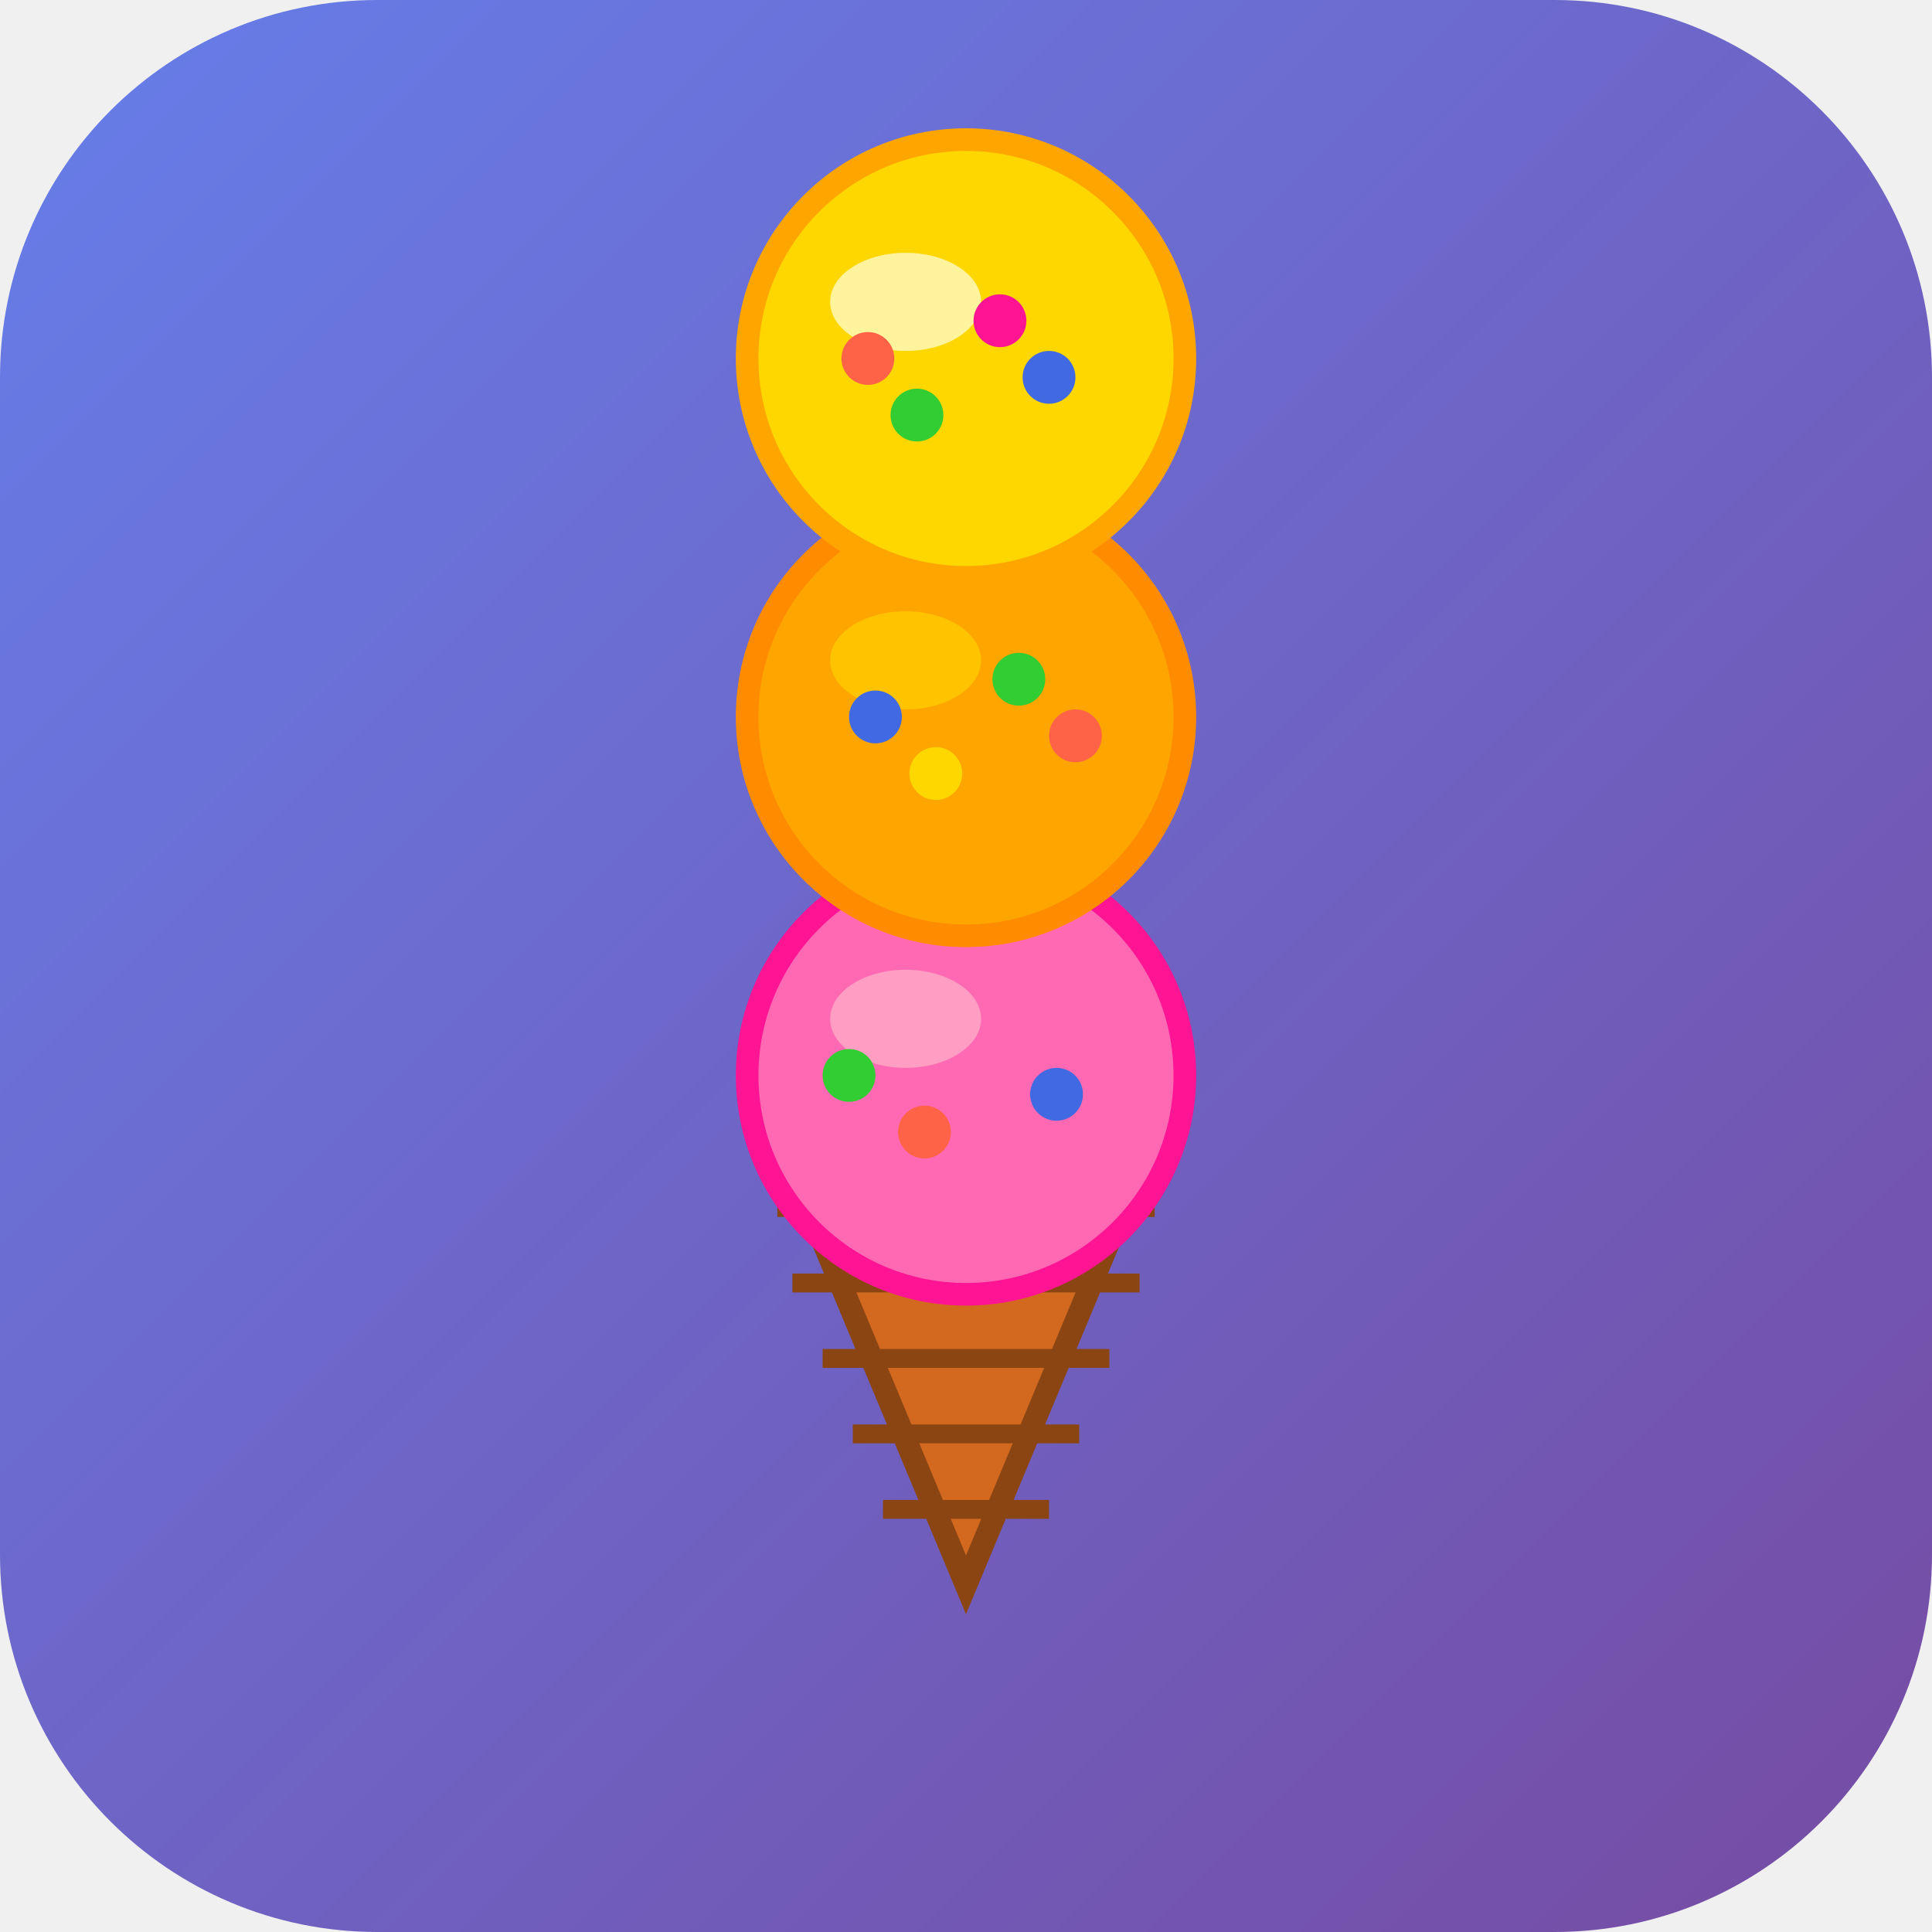
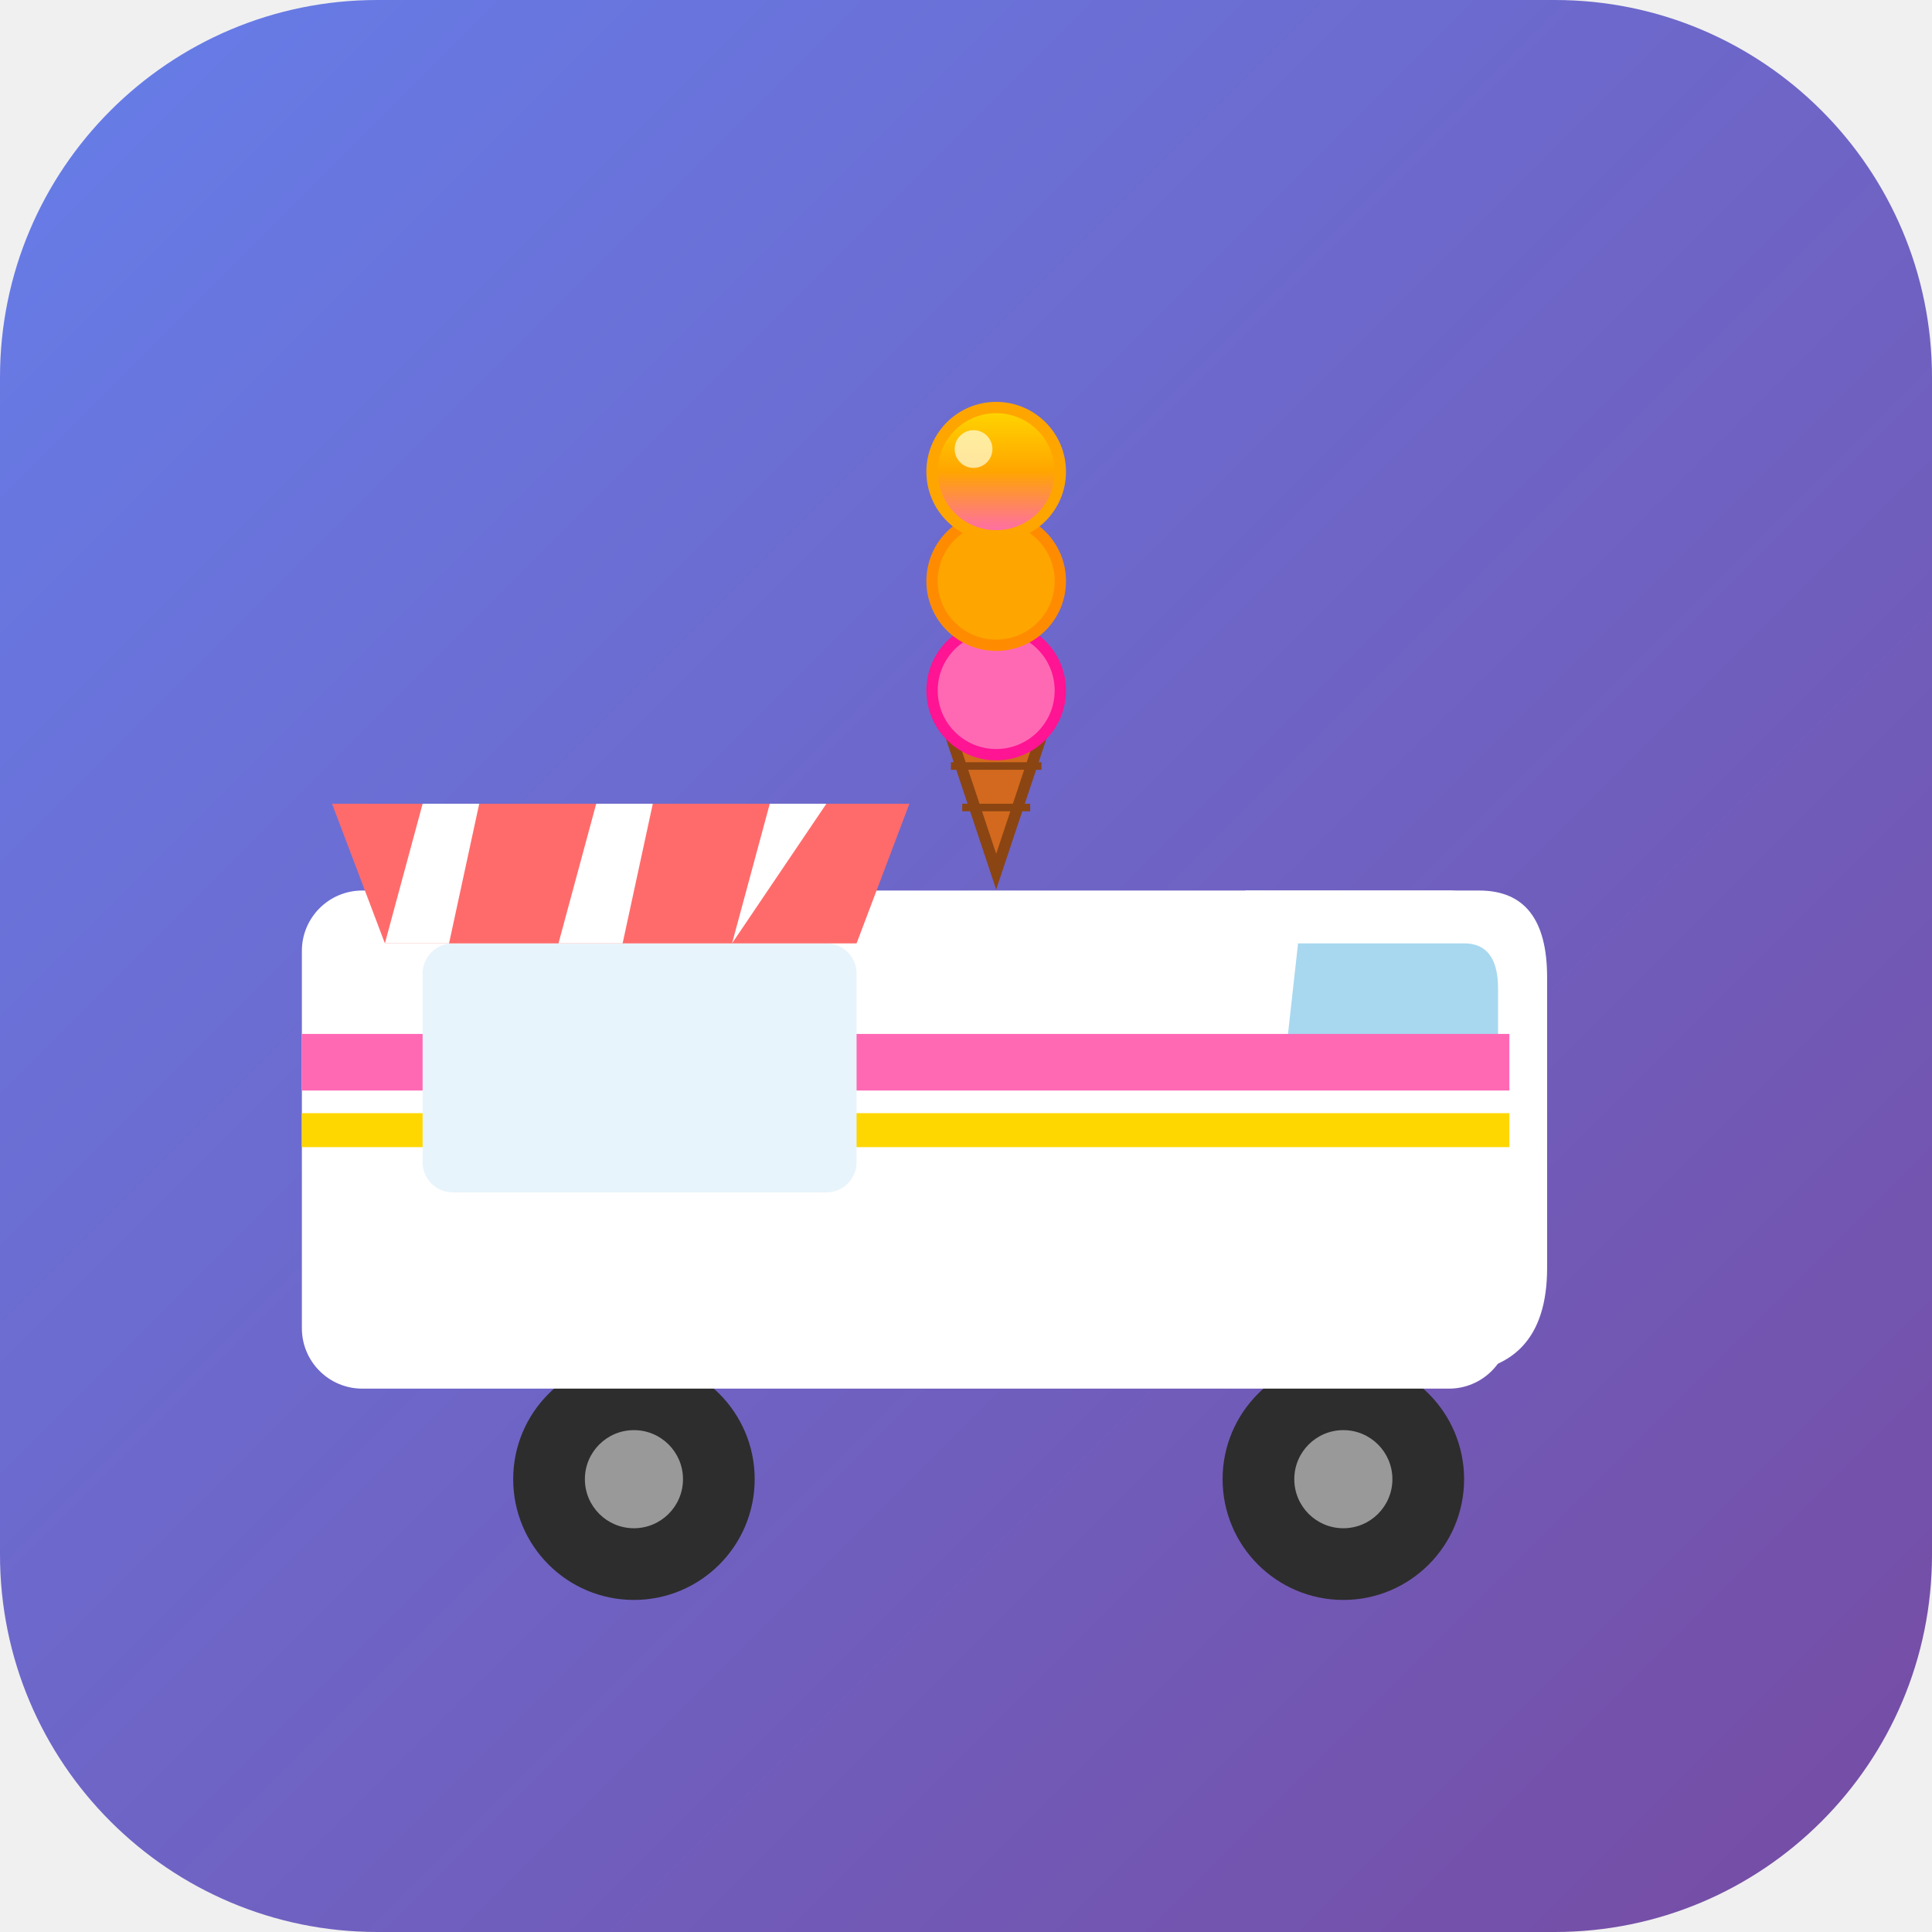
<svg xmlns="http://www.w3.org/2000/svg" viewBox="0 0 512 512" width="512" height="512">
  <defs>
    <linearGradient id="bg512" x1="0%" y1="0%" x2="100%" y2="100%">
      <stop offset="0%" style="stop-color:#667eea;stop-opacity:1" />
      <stop offset="100%" style="stop-color:#764ba2;stop-opacity:1" />
    </linearGradient>
+     <linearGradient id="cone512" x1="0%" y1="0%" x2="0%" y2="100%">
+       <stop offset="0%" style="stop-color:#FFD700;stop-opacity:1" />
+       <stop offset="50%" style="stop-color:#FFA500;stop-opacity:1" />
+       <stop offset="100%" style="stop-color:#FF69B4;stop-opacity:1" />
+     </linearGradient>
  </defs>
  <rect width="512" height="512" fill="url(#bg512)" rx="100" />
-   <path d="M 206 300 L 256 420 L 306 300 Z" fill="#D2691E" stroke="#8B4513" stroke-width="6" />
-   <line x1="206" y1="320" x2="306" y2="320" stroke="#8B4513" stroke-width="5" />
-   <line x1="210" y1="340" x2="302" y2="340" stroke="#8B4513" stroke-width="5" />
-   <line x1="218" y1="360" x2="294" y2="360" stroke="#8B4513" stroke-width="5" />
-   <line x1="226" y1="380" x2="286" y2="380" stroke="#8B4513" stroke-width="5" />
-   <line x1="234" y1="400" x2="278" y2="400" stroke="#8B4513" stroke-width="5" />
-   <circle cx="256" cy="285" r="58" fill="#FF69B4" stroke="#FF1493" stroke-width="6" />
-   <ellipse cx="240" cy="270" rx="20" ry="13" fill="#FFC0CB" opacity="0.6" />
-   <circle cx="256" cy="190" r="58" fill="#FFA500" stroke="#FF8C00" stroke-width="6" />
-   <ellipse cx="240" cy="175" rx="20" ry="13" fill="#FFD700" opacity="0.6" />
-   <circle cx="256" cy="95" r="58" fill="#FFD700" stroke="#FFA500" stroke-width="6" />
-   <ellipse cx="240" cy="80" rx="20" ry="13" fill="#FFFFE0" opacity="0.7" />
-   <circle cx="230" cy="95" r="7" fill="#FF6347" />
-   <circle cx="278" cy="100" r="7" fill="#4169E1" />
-   <circle cx="243" cy="110" r="7" fill="#32CD32" />
-   <circle cx="265" cy="85" r="7" fill="#FF1493" />
-   <circle cx="232" cy="190" r="7" fill="#4169E1" />
-   <circle cx="285" cy="195" r="7" fill="#FF6347" />
-   <circle cx="248" cy="205" r="7" fill="#FFD700" />
-   <circle cx="270" cy="180" r="7" fill="#32CD32" />
-   <circle cx="225" cy="285" r="7" fill="#32CD32" />
-   <circle cx="280" cy="290" r="7" fill="#4169E1" />
-   <circle cx="245" cy="300" r="7" fill="#FF6347" />
+   <circle cx="168" cy="392" r="32" fill="#2d2d2d" />
+   <circle cx="168" cy="392" r="13" fill="#999" />
+   <circle cx="356" cy="392" r="32" fill="#2d2d2d" />
+   <circle cx="356" cy="392" r="13" fill="#999" />
+   <rect x="80" y="236" width="320" height="132" rx="16" fill="#ffffff" />
+   <path d="M 330 236 L 392 236 Q 410 236 410 259 L 410 336 Q 410 364 383 364 L 330 364 Z" fill="#ffffff" />
+   <path d="M 344 250 L 388 250 Q 397 250 397 262 L 397 286 L 340 286 Z" fill="#a7d8f0" />
+   <rect x="80" y="274" width="320" height="15" fill="#FF69B4" />
+   <rect x="80" y="295" width="320" height="9" fill="#FFD700" />
+   <rect x="112" y="250" width="115" height="66" rx="8" fill="#e8f4fb" />
+   <path d="M 102 250 L 227 250 L 241 213 L 88 213 Z" fill="#FF6B6B" />
+   <path d="M 102 250 L 112 213 L 127 213 L 119 250 Z" fill="#ffffff" />
+   <path d="M 148 250 L 158 213 L 173 213 L 165 250 Z" fill="#ffffff" />
+   <path d="M 194 250 L 204 213 L 219 213 Z" fill="#ffffff" />
+   <g transform="translate(264, 110)">
+     <path d="M -13 82 L 0 121 L 13 82 Z" fill="#D2691E" stroke="#8B4513" stroke-width="3" />
+     <line x1="-12" y1="93" x2="12" y2="93" stroke="#8B4513" stroke-width="2" />
+     <line x1="-9" y1="104" x2="9" y2="104" stroke="#8B4513" stroke-width="2" />
+     <circle cx="0" cy="73" r="17" fill="#FF69B4" stroke="#FF1493" stroke-width="3" />
+     <circle cx="0" cy="44" r="17" fill="#FFA500" stroke="#FF8C00" stroke-width="3" />
+     <circle cx="0" cy="15" r="17" fill="url(#cone512)" stroke="#FFA500" stroke-width="3" />
+     <circle cx="-6" cy="9" r="5" fill="#FFFFE0" opacity="0.7" />
+   </g>
</svg>
